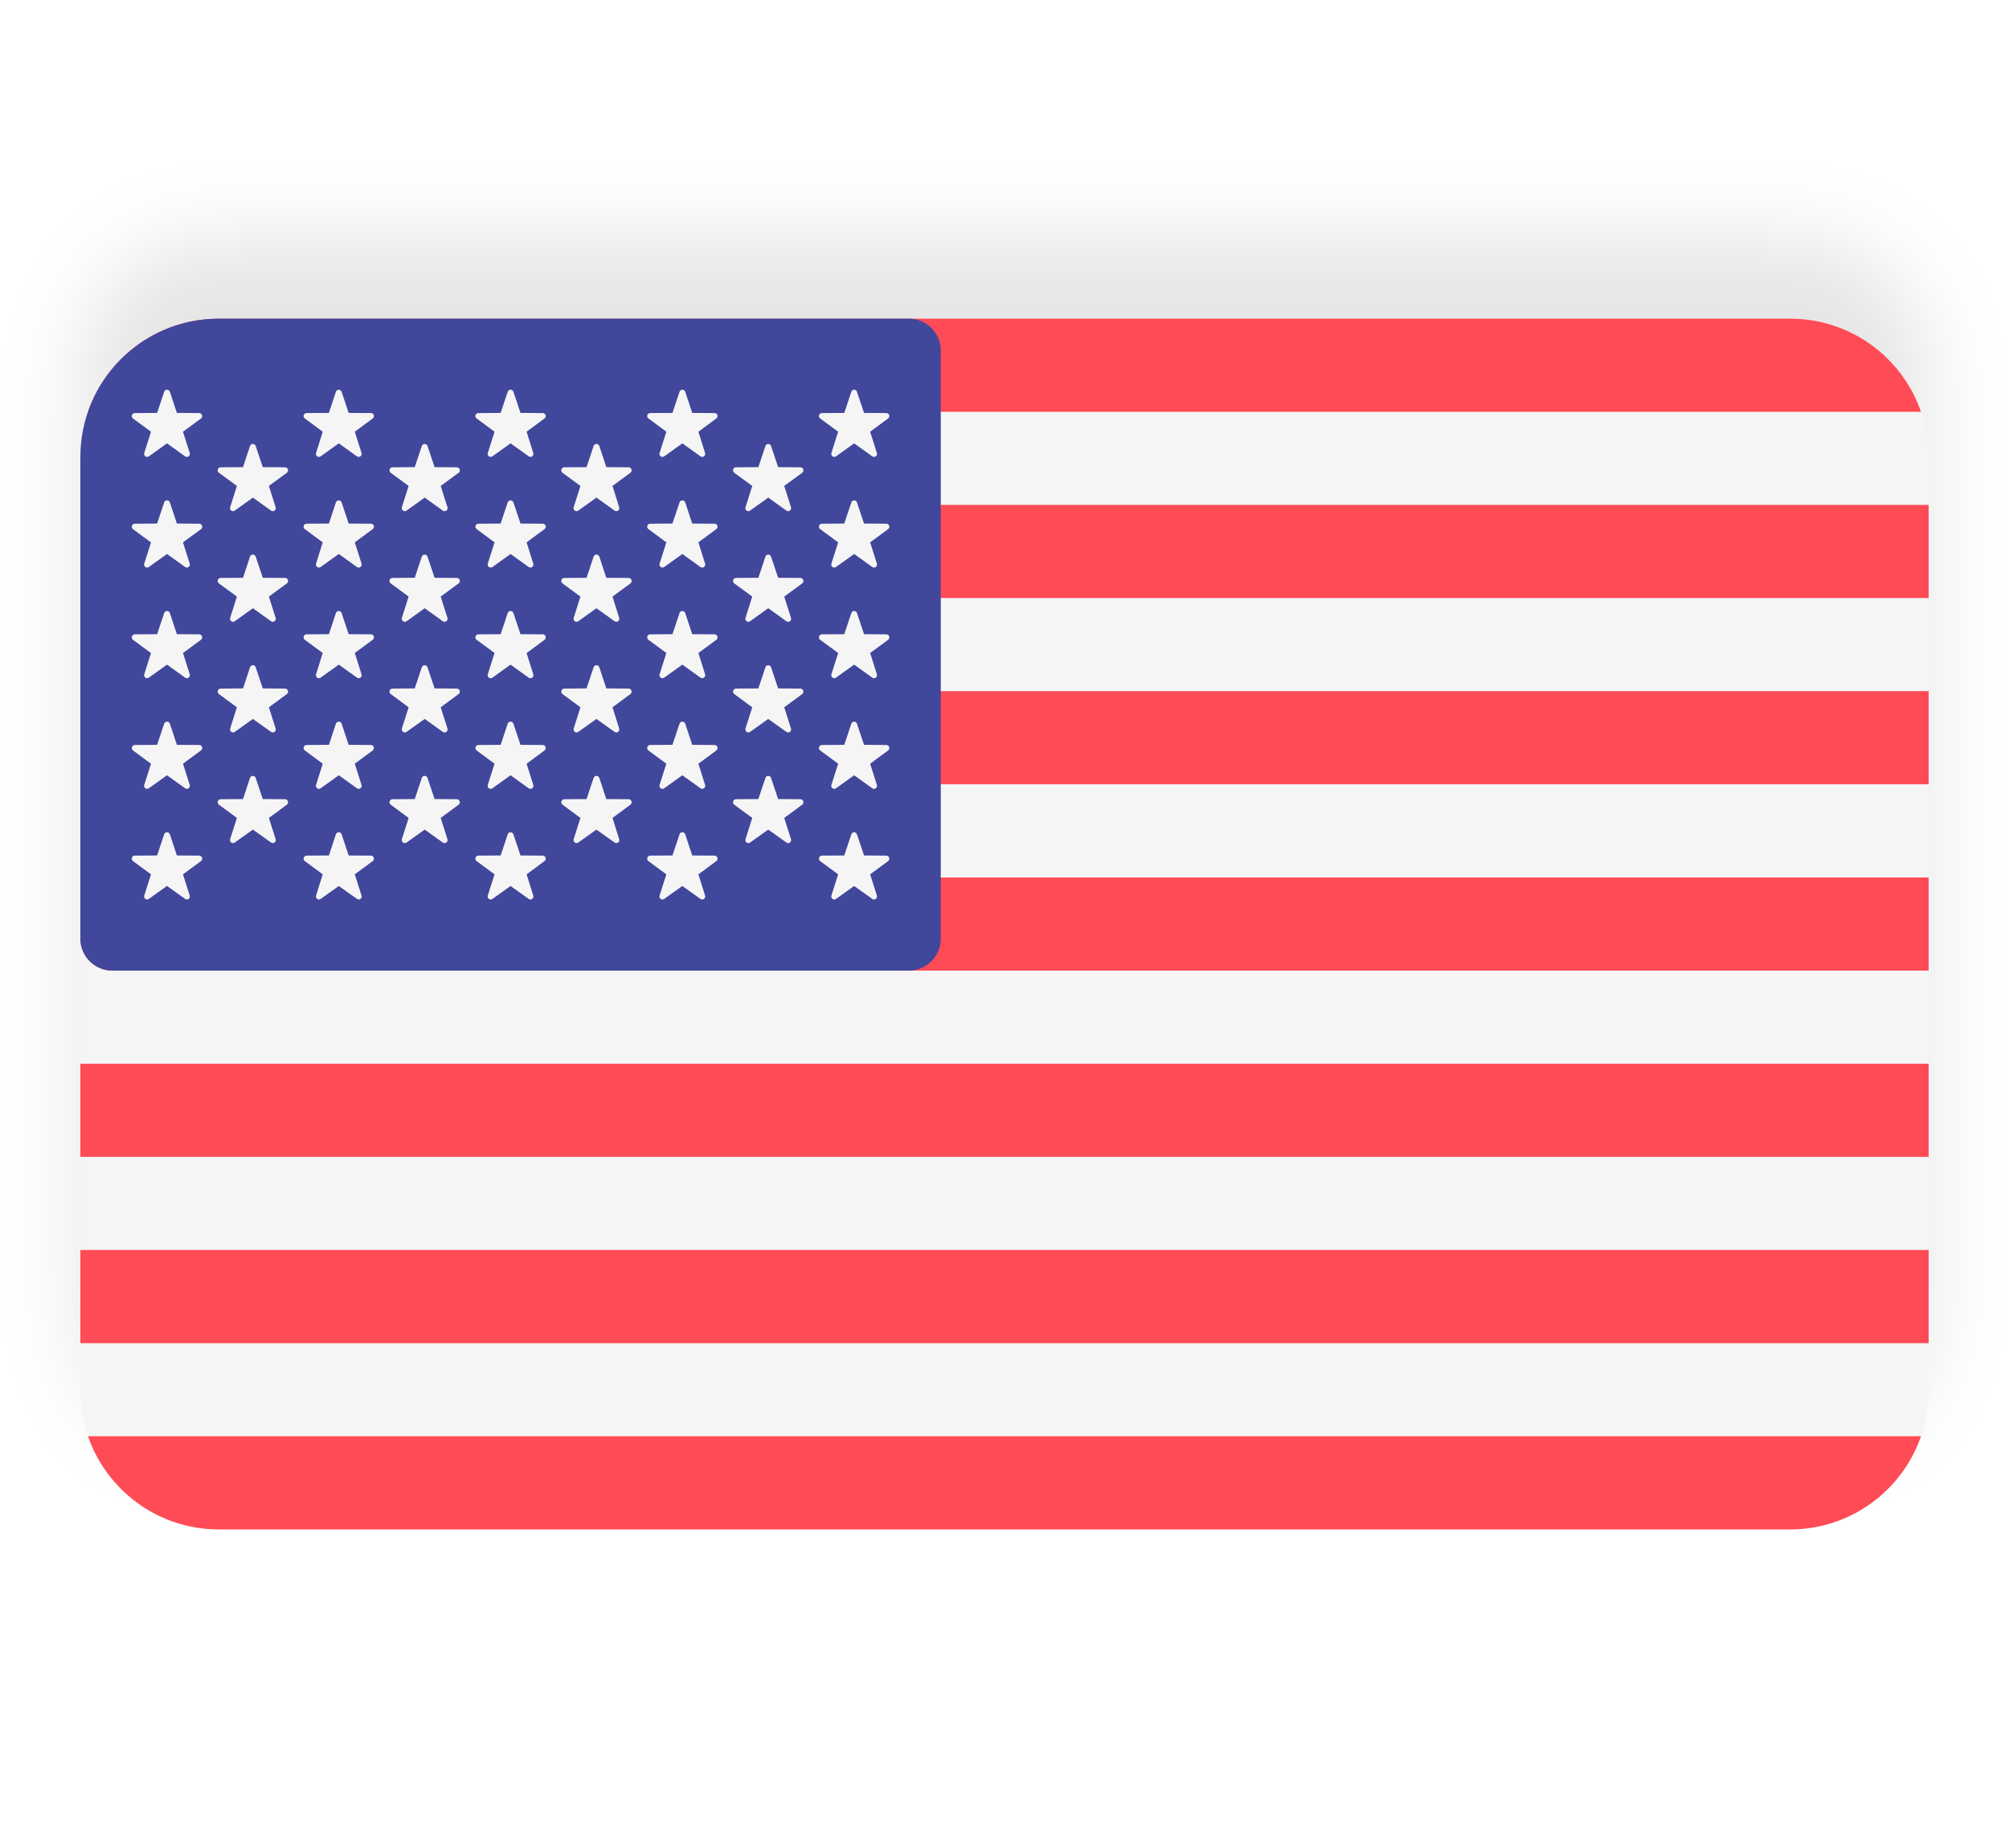
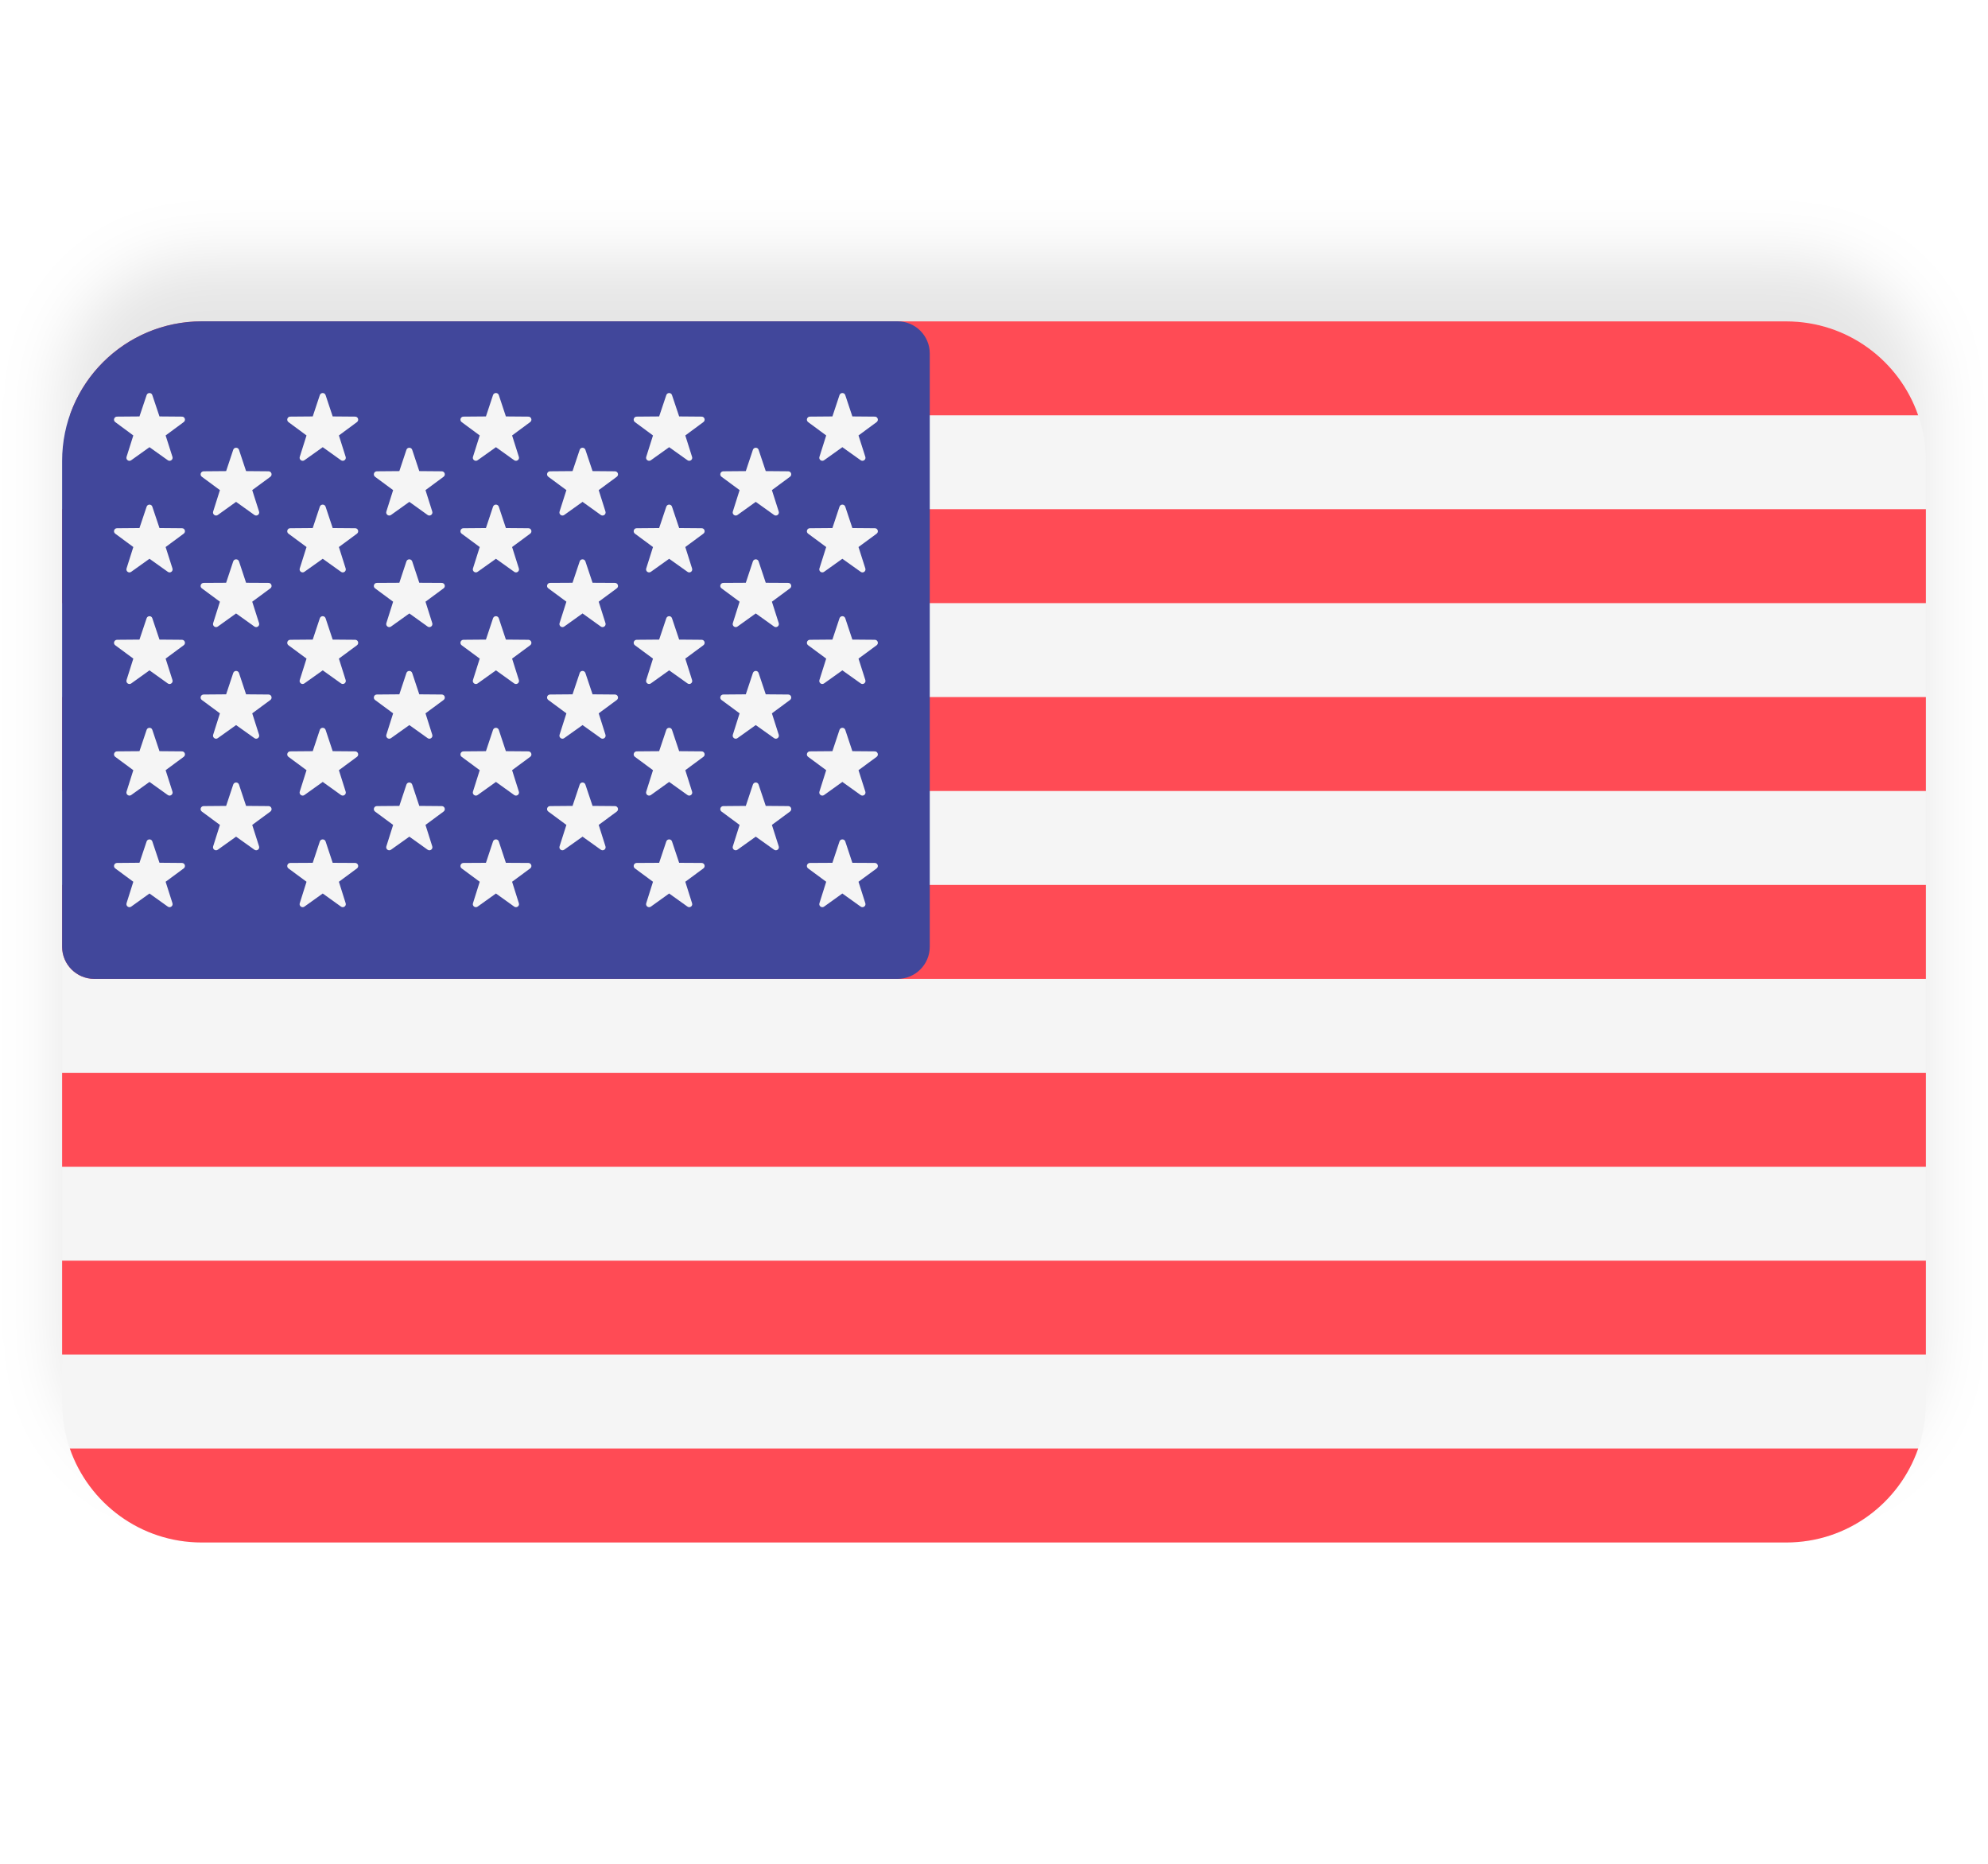
- <svg xmlns="http://www.w3.org/2000/svg" width="25" height="23" viewBox="0 0 25 23" fill="none">
+ <svg xmlns="http://www.w3.org/2000/svg" width="32" height="30" viewBox="0 0 32 30" fill="none">
  <g filter="url(#filter0_d)">
-     <path d="M22.277 3.966H2.723C1.771 3.966 1 4.737 1 5.688V17.312C1 18.263 1.771 19.035 2.723 19.035H22.277C23.229 19.035 24 18.264 24 17.312V5.688C24 4.737 23.229 3.966 22.277 3.966Z" fill="#F5F5F5" />
-     <path d="M1.095 5.125H23.905C23.672 4.45 23.031 3.966 22.277 3.966H2.723C1.969 3.966 1.328 4.45 1.095 5.125Z" fill="#FF4B55" />
-     <path d="M24 8.602H1V9.761H24V8.602Z" fill="#FF4B55" />
-     <path d="M24 6.284H1V7.443H24V6.284Z" fill="#FF4B55" />
-     <path d="M1 11.683C1 11.902 1.178 12.08 1.397 12.08H24V10.921H1V11.683Z" fill="#FF4B55" />
-     <path d="M24 15.557H1V16.717H24V15.557Z" fill="#FF4B55" />
-     <path d="M23.905 17.875H1.095C1.328 18.55 1.969 19.035 2.723 19.035H22.277C23.031 19.035 23.672 18.55 23.905 17.875Z" fill="#FF4B55" />
-     <path d="M24 13.239H1V14.398H24V13.239Z" fill="#FF4B55" />
-     <path d="M1.397 12.08H11.31C11.529 12.08 11.707 11.902 11.707 11.683V4.362C11.707 4.143 11.529 3.966 11.31 3.966H2.723C1.771 3.966 1 4.737 1 5.688V11.683C1 11.902 1.178 12.08 1.397 12.08Z" fill="#41479B" />
-     <path d="M2.114 4.876L2.201 5.139L2.479 5.141C2.515 5.141 2.53 5.187 2.501 5.209L2.277 5.373L2.361 5.638C2.372 5.672 2.333 5.701 2.304 5.68L2.078 5.518L1.852 5.68C1.823 5.701 1.784 5.672 1.795 5.638L1.879 5.373L1.655 5.209C1.627 5.187 1.641 5.141 1.677 5.141L1.955 5.139L2.043 4.876C2.054 4.842 2.102 4.842 2.114 4.876Z" fill="#F5F5F5" />
-     <path d="M2.114 6.253L2.201 6.516L2.479 6.518C2.515 6.518 2.53 6.564 2.501 6.586L2.277 6.75L2.361 7.015C2.372 7.049 2.333 7.078 2.304 7.057L2.078 6.895L1.852 7.057C1.823 7.078 1.784 7.049 1.795 7.015L1.879 6.751L1.655 6.586C1.627 6.564 1.641 6.519 1.677 6.518L1.955 6.516L2.043 6.253C2.054 6.219 2.102 6.219 2.114 6.253Z" fill="#F5F5F5" />
-     <path d="M2.114 7.63L2.201 7.893L2.479 7.895C2.515 7.895 2.53 7.941 2.501 7.963L2.277 8.127L2.361 8.392C2.372 8.426 2.333 8.455 2.304 8.434L2.078 8.272L1.852 8.434C1.823 8.455 1.784 8.426 1.795 8.392L1.879 8.128L1.655 7.963C1.627 7.941 1.641 7.896 1.677 7.895L1.955 7.893L2.043 7.63C2.054 7.596 2.102 7.596 2.114 7.63Z" fill="#F5F5F5" />
-     <path d="M2.114 9.007L2.201 9.27L2.479 9.272C2.515 9.272 2.53 9.318 2.501 9.34L2.277 9.505L2.361 9.769C2.372 9.803 2.333 9.832 2.304 9.811L2.078 9.649L1.852 9.811C1.823 9.832 1.784 9.803 1.795 9.769L1.879 9.505L1.655 9.34C1.627 9.318 1.641 9.273 1.677 9.272L1.955 9.27L2.043 9.007C2.054 8.973 2.102 8.973 2.114 9.007Z" fill="#F5F5F5" />
-     <path d="M2.114 10.384L2.201 10.647L2.479 10.649C2.515 10.649 2.53 10.695 2.501 10.717L2.277 10.882L2.361 11.146C2.372 11.18 2.333 11.209 2.304 11.188L2.078 11.026L1.852 11.188C1.823 11.209 1.784 11.18 1.795 11.146L1.879 10.882L1.655 10.717C1.627 10.695 1.641 10.649 1.677 10.649L1.955 10.647L2.043 10.384C2.054 10.35 2.102 10.35 2.114 10.384Z" fill="#F5F5F5" />
-     <path d="M3.182 5.551L3.27 5.814L3.548 5.816C3.584 5.816 3.598 5.862 3.57 5.884L3.346 6.048L3.43 6.313C3.441 6.347 3.402 6.376 3.373 6.355L3.147 6.193L2.921 6.355C2.892 6.376 2.853 6.347 2.864 6.313L2.948 6.048L2.724 5.884C2.695 5.862 2.71 5.816 2.746 5.816L3.024 5.814L3.111 5.551C3.123 5.517 3.171 5.517 3.182 5.551Z" fill="#F5F5F5" />
-     <path d="M3.182 6.928L3.27 7.191L3.548 7.193C3.584 7.193 3.598 7.239 3.57 7.261L3.346 7.425L3.43 7.69C3.441 7.724 3.402 7.753 3.373 7.732L3.147 7.57L2.921 7.732C2.892 7.753 2.853 7.724 2.864 7.69L2.948 7.425L2.724 7.261C2.695 7.239 2.71 7.193 2.746 7.193L3.024 7.191L3.111 6.928C3.123 6.894 3.171 6.894 3.182 6.928Z" fill="#F5F5F5" />
-     <path d="M3.182 8.305L3.27 8.568L3.548 8.57C3.584 8.571 3.598 8.616 3.57 8.638L3.346 8.803L3.43 9.067C3.441 9.101 3.402 9.13 3.373 9.109L3.147 8.948L2.921 9.109C2.892 9.13 2.853 9.101 2.864 9.067L2.948 8.803L2.724 8.638C2.695 8.616 2.71 8.571 2.746 8.57L3.024 8.568L3.111 8.305C3.123 8.271 3.171 8.271 3.182 8.305Z" fill="#F5F5F5" />
-     <path d="M3.182 9.682L3.27 9.945L3.548 9.947C3.584 9.948 3.598 9.993 3.57 10.015L3.346 10.18L3.43 10.444C3.441 10.479 3.402 10.507 3.373 10.486L3.147 10.325L2.921 10.486C2.892 10.507 2.853 10.479 2.864 10.444L2.948 10.18L2.724 10.015C2.695 9.993 2.71 9.948 2.746 9.947L3.024 9.945L3.111 9.682C3.123 9.648 3.171 9.648 3.182 9.682Z" fill="#F5F5F5" />
-     <path d="M4.251 4.876L4.339 5.139L4.617 5.141C4.652 5.141 4.667 5.187 4.638 5.208L4.415 5.373L4.499 5.638C4.51 5.672 4.471 5.7 4.442 5.68L4.216 5.518L3.99 5.68C3.961 5.7 3.922 5.672 3.933 5.638L4.016 5.373L3.793 5.208C3.764 5.187 3.779 5.141 3.815 5.141L4.093 5.139L4.18 4.876C4.192 4.842 4.24 4.842 4.251 4.876Z" fill="#F5F5F5" />
-     <path d="M4.251 6.253L4.339 6.516L4.617 6.518C4.652 6.518 4.667 6.564 4.638 6.585L4.415 6.75L4.499 7.015C4.51 7.049 4.471 7.078 4.442 7.057L4.216 6.895L3.99 7.057C3.961 7.077 3.922 7.049 3.933 7.015L4.016 6.75L3.793 6.585C3.764 6.564 3.779 6.518 3.815 6.518L4.093 6.516L4.18 6.253C4.192 6.219 4.24 6.219 4.251 6.253Z" fill="#F5F5F5" />
-     <path d="M4.251 7.63L4.339 7.893L4.617 7.895C4.652 7.895 4.667 7.941 4.638 7.963L4.415 8.127L4.499 8.392C4.51 8.426 4.471 8.455 4.442 8.434L4.216 8.272L3.99 8.434C3.961 8.455 3.922 8.426 3.933 8.392L4.016 8.127L3.793 7.963C3.764 7.941 3.779 7.895 3.815 7.895L4.093 7.893L4.18 7.63C4.192 7.596 4.24 7.596 4.251 7.63Z" fill="#F5F5F5" />
-     <path d="M4.251 9.007L4.339 9.27L4.617 9.272C4.652 9.273 4.667 9.318 4.638 9.34L4.415 9.505L4.499 9.769C4.51 9.803 4.471 9.832 4.442 9.811L4.216 9.649L3.99 9.811C3.961 9.832 3.922 9.803 3.933 9.769L4.016 9.505L3.793 9.34C3.764 9.318 3.779 9.273 3.815 9.272L4.093 9.27L4.18 9.007C4.192 8.973 4.24 8.973 4.251 9.007Z" fill="#F5F5F5" />
-     <path d="M4.251 10.384L4.339 10.647L4.617 10.649C4.652 10.65 4.667 10.695 4.638 10.717L4.415 10.882L4.499 11.146C4.51 11.18 4.471 11.209 4.442 11.188L4.216 11.027L3.99 11.188C3.961 11.209 3.922 11.18 3.933 11.146L4.016 10.882L3.793 10.717C3.764 10.695 3.779 10.65 3.815 10.649L4.093 10.647L4.18 10.384C4.192 10.35 4.24 10.35 4.251 10.384Z" fill="#F5F5F5" />
-     <path d="M5.32 5.551L5.408 5.814L5.685 5.816C5.721 5.816 5.736 5.862 5.707 5.884L5.484 6.048L5.568 6.313C5.579 6.347 5.54 6.376 5.51 6.355L5.285 6.193L5.059 6.355C5.03 6.376 4.991 6.347 5.001 6.313L5.085 6.048L4.862 5.884C4.833 5.862 4.848 5.816 4.884 5.816L5.161 5.814L5.249 5.551C5.26 5.517 5.309 5.517 5.32 5.551Z" fill="#F5F5F5" />
-     <path d="M5.32 6.928L5.408 7.191L5.685 7.193C5.721 7.193 5.736 7.239 5.707 7.261L5.484 7.425L5.568 7.69C5.579 7.724 5.54 7.753 5.51 7.732L5.285 7.57L5.059 7.732C5.03 7.753 4.991 7.724 5.001 7.69L5.085 7.425L4.862 7.261C4.833 7.239 4.848 7.193 4.884 7.193L5.161 7.191L5.249 6.928C5.26 6.894 5.309 6.894 5.32 6.928Z" fill="#F5F5F5" />
-     <path d="M5.32 8.305L5.408 8.568L5.685 8.57C5.721 8.571 5.736 8.616 5.707 8.638L5.484 8.803L5.568 9.067C5.579 9.101 5.54 9.13 5.51 9.109L5.285 8.948L5.059 9.109C5.03 9.13 4.991 9.101 5.001 9.067L5.085 8.803L4.862 8.638C4.833 8.616 4.848 8.571 4.884 8.57L5.161 8.568L5.249 8.305C5.26 8.271 5.309 8.271 5.32 8.305Z" fill="#F5F5F5" />
-     <path d="M5.32 9.682L5.408 9.945L5.685 9.947C5.721 9.948 5.736 9.993 5.707 10.015L5.484 10.18L5.568 10.444C5.579 10.479 5.54 10.507 5.51 10.486L5.285 10.325L5.059 10.486C5.03 10.507 4.991 10.479 5.001 10.444L5.085 10.18L4.862 10.015C4.833 9.993 4.848 9.948 4.884 9.947L5.161 9.945L5.249 9.682C5.26 9.648 5.309 9.648 5.32 9.682Z" fill="#F5F5F5" />
-     <path d="M6.389 4.876L6.477 5.139L6.754 5.141C6.79 5.141 6.805 5.187 6.776 5.208L6.553 5.373L6.636 5.638C6.647 5.672 6.608 5.7 6.579 5.679L6.353 5.518L6.128 5.679C6.098 5.7 6.059 5.672 6.07 5.638L6.154 5.373L5.931 5.208C5.902 5.187 5.917 5.141 5.953 5.141L6.23 5.139L6.318 4.876C6.329 4.841 6.377 4.841 6.389 4.876Z" fill="#F5F5F5" />
-     <path d="M6.389 6.253L6.477 6.516L6.754 6.518C6.79 6.518 6.805 6.564 6.776 6.585L6.553 6.75L6.636 7.015C6.647 7.049 6.608 7.078 6.579 7.057L6.353 6.895L6.128 7.057C6.098 7.077 6.059 7.049 6.07 7.015L6.154 6.75L5.931 6.585C5.902 6.564 5.917 6.518 5.953 6.518L6.23 6.516L6.318 6.253C6.329 6.219 6.377 6.219 6.389 6.253Z" fill="#F5F5F5" />
-     <path d="M6.389 7.63L6.477 7.893L6.754 7.895C6.79 7.895 6.805 7.941 6.776 7.963L6.553 8.128L6.636 8.392C6.647 8.426 6.608 8.455 6.579 8.434L6.353 8.272L6.128 8.434C6.098 8.455 6.059 8.426 6.07 8.392L6.154 8.127L5.931 7.963C5.902 7.941 5.917 7.895 5.953 7.895L6.23 7.893L6.318 7.63C6.329 7.596 6.377 7.596 6.389 7.63Z" fill="#F5F5F5" />
-     <path d="M6.389 9.007L6.477 9.27L6.754 9.272C6.79 9.273 6.805 9.318 6.776 9.34L6.553 9.505L6.636 9.769C6.647 9.803 6.608 9.832 6.579 9.811L6.353 9.649L6.128 9.811C6.098 9.832 6.059 9.803 6.07 9.769L6.154 9.505L5.931 9.34C5.902 9.318 5.917 9.273 5.953 9.272L6.23 9.27L6.318 9.007C6.329 8.973 6.377 8.973 6.389 9.007Z" fill="#F5F5F5" />
-     <path d="M6.389 10.384L6.477 10.647L6.754 10.649C6.79 10.65 6.805 10.695 6.776 10.717L6.553 10.882L6.636 11.146C6.647 11.18 6.608 11.209 6.579 11.188L6.353 11.027L6.128 11.188C6.098 11.209 6.059 11.18 6.07 11.146L6.154 10.882L5.931 10.717C5.902 10.695 5.917 10.65 5.953 10.649L6.23 10.647L6.318 10.384C6.329 10.35 6.377 10.35 6.389 10.384Z" fill="#F5F5F5" />
-     <path d="M7.458 5.551L7.545 5.814L7.823 5.816C7.859 5.816 7.874 5.862 7.845 5.884L7.622 6.048L7.705 6.313C7.716 6.347 7.677 6.376 7.648 6.355L7.422 6.193L7.196 6.355C7.167 6.376 7.128 6.347 7.139 6.313L7.223 6.048L7 5.884C6.971 5.862 6.986 5.816 7.022 5.816L7.299 5.814L7.387 5.551C7.398 5.517 7.446 5.517 7.458 5.551Z" fill="#F5F5F5" />
-     <path d="M7.458 6.928L7.545 7.191L7.823 7.193C7.859 7.193 7.874 7.239 7.845 7.261L7.622 7.425L7.705 7.69C7.716 7.724 7.677 7.753 7.648 7.732L7.422 7.57L7.196 7.732C7.167 7.753 7.128 7.724 7.139 7.69L7.223 7.425L7 7.261C6.971 7.239 6.986 7.193 7.022 7.193L7.299 7.191L7.387 6.928C7.398 6.894 7.446 6.894 7.458 6.928Z" fill="#F5F5F5" />
-     <path d="M7.458 8.305L7.545 8.568L7.823 8.57C7.859 8.571 7.874 8.616 7.845 8.638L7.622 8.803L7.705 9.067C7.716 9.101 7.677 9.13 7.648 9.109L7.422 8.948L7.196 9.109C7.167 9.13 7.128 9.101 7.139 9.067L7.223 8.803L7 8.638C6.971 8.616 6.986 8.571 7.022 8.57L7.299 8.568L7.387 8.305C7.398 8.271 7.446 8.271 7.458 8.305Z" fill="#F5F5F5" />
-     <path d="M7.458 9.682L7.545 9.945L7.823 9.947C7.859 9.948 7.874 9.993 7.845 10.015L7.622 10.18L7.705 10.444C7.716 10.479 7.677 10.507 7.648 10.486L7.422 10.325L7.196 10.486C7.167 10.507 7.128 10.479 7.139 10.444L7.223 10.18L7 10.015C6.971 9.993 6.986 9.948 7.022 9.947L7.299 9.945L7.387 9.682C7.398 9.648 7.446 9.648 7.458 9.682Z" fill="#F5F5F5" />
-     <path d="M8.527 4.876L8.614 5.139L8.892 5.141C8.928 5.141 8.943 5.187 8.914 5.208L8.691 5.373L8.774 5.638C8.785 5.672 8.746 5.7 8.717 5.68L8.491 5.518L8.265 5.68C8.236 5.7 8.197 5.672 8.208 5.638L8.292 5.373L8.069 5.208C8.04 5.187 8.055 5.141 8.09 5.141L8.368 5.139L8.456 4.876C8.467 4.842 8.515 4.842 8.527 4.876Z" fill="#F5F5F5" />
-     <path d="M8.527 6.253L8.614 6.516L8.892 6.518C8.928 6.518 8.943 6.564 8.914 6.585L8.691 6.75L8.774 7.015C8.785 7.049 8.746 7.078 8.717 7.057L8.491 6.895L8.265 7.057C8.236 7.077 8.197 7.049 8.208 7.015L8.292 6.75L8.069 6.585C8.04 6.564 8.055 6.518 8.09 6.518L8.368 6.516L8.456 6.253C8.467 6.219 8.515 6.219 8.527 6.253Z" fill="#F5F5F5" />
-     <path d="M8.527 7.63L8.614 7.893L8.892 7.895C8.928 7.895 8.943 7.941 8.914 7.963L8.691 8.127L8.774 8.392C8.785 8.426 8.746 8.455 8.717 8.434L8.491 8.272L8.265 8.434C8.236 8.455 8.197 8.426 8.208 8.392L8.292 8.127L8.069 7.963C8.04 7.941 8.055 7.895 8.09 7.895L8.368 7.893L8.456 7.63C8.467 7.596 8.515 7.596 8.527 7.63Z" fill="#F5F5F5" />
-     <path d="M8.527 9.007L8.614 9.27L8.892 9.272C8.928 9.273 8.943 9.318 8.914 9.34L8.691 9.505L8.774 9.769C8.785 9.803 8.746 9.832 8.717 9.811L8.491 9.649L8.265 9.811C8.236 9.832 8.197 9.803 8.208 9.769L8.292 9.505L8.069 9.34C8.04 9.318 8.055 9.273 8.09 9.272L8.368 9.27L8.456 9.007C8.467 8.973 8.515 8.973 8.527 9.007Z" fill="#F5F5F5" />
-     <path d="M8.527 10.384L8.614 10.647L8.892 10.649C8.928 10.65 8.943 10.695 8.914 10.717L8.691 10.882L8.774 11.146C8.785 11.18 8.746 11.209 8.717 11.188L8.491 11.027L8.265 11.188C8.236 11.209 8.197 11.18 8.208 11.146L8.292 10.882L8.069 10.717C8.04 10.695 8.055 10.65 8.09 10.649L8.368 10.647L8.456 10.384C8.467 10.35 8.515 10.35 8.527 10.384Z" fill="#F5F5F5" />
-     <path d="M9.595 5.551L9.683 5.814L9.961 5.816C9.997 5.816 10.011 5.862 9.983 5.884L9.759 6.048L9.843 6.313C9.854 6.347 9.815 6.376 9.786 6.355L9.56 6.193L9.334 6.355C9.305 6.376 9.266 6.347 9.277 6.313L9.361 6.048L9.137 5.884C9.108 5.862 9.123 5.816 9.159 5.816L9.437 5.814L9.525 5.551C9.536 5.517 9.584 5.517 9.595 5.551Z" fill="#F5F5F5" />
-     <path d="M9.595 6.928L9.683 7.191L9.961 7.193C9.997 7.193 10.011 7.239 9.983 7.261L9.759 7.425L9.843 7.69C9.854 7.724 9.815 7.753 9.786 7.732L9.56 7.57L9.334 7.732C9.305 7.753 9.266 7.724 9.277 7.69L9.361 7.425L9.137 7.261C9.108 7.239 9.123 7.193 9.159 7.193L9.437 7.191L9.525 6.928C9.536 6.894 9.584 6.894 9.595 6.928Z" fill="#F5F5F5" />
-     <path d="M9.595 8.305L9.683 8.568L9.961 8.57C9.997 8.571 10.011 8.616 9.983 8.638L9.759 8.803L9.843 9.067C9.854 9.101 9.815 9.13 9.786 9.109L9.56 8.948L9.334 9.109C9.305 9.13 9.266 9.101 9.277 9.067L9.361 8.803L9.137 8.638C9.108 8.616 9.123 8.571 9.159 8.57L9.437 8.568L9.525 8.305C9.536 8.271 9.584 8.271 9.595 8.305Z" fill="#F5F5F5" />
-     <path d="M9.595 9.682L9.683 9.945L9.961 9.947C9.997 9.948 10.011 9.993 9.983 10.015L9.759 10.18L9.843 10.444C9.854 10.479 9.815 10.507 9.786 10.486L9.56 10.325L9.334 10.486C9.305 10.507 9.266 10.479 9.277 10.444L9.361 10.18L9.137 10.015C9.108 9.993 9.123 9.948 9.159 9.947L9.437 9.945L9.525 9.682C9.536 9.648 9.584 9.648 9.595 9.682Z" fill="#F5F5F5" />
-     <path d="M10.664 4.876L10.752 5.139L11.03 5.141C11.066 5.141 11.08 5.187 11.052 5.208L10.828 5.373L10.912 5.638C10.923 5.672 10.884 5.7 10.855 5.68L10.629 5.518L10.403 5.68C10.374 5.7 10.335 5.672 10.346 5.638L10.43 5.373L10.206 5.208C10.177 5.187 10.192 5.141 10.228 5.141L10.506 5.139L10.594 4.876C10.605 4.842 10.653 4.842 10.664 4.876Z" fill="#F5F5F5" />
-     <path d="M10.664 6.253L10.752 6.516L11.03 6.518C11.066 6.518 11.08 6.564 11.052 6.585L10.828 6.75L10.912 7.015C10.923 7.049 10.884 7.078 10.855 7.057L10.629 6.895L10.403 7.057C10.374 7.077 10.335 7.049 10.346 7.015L10.43 6.75L10.206 6.585C10.177 6.564 10.192 6.518 10.228 6.518L10.506 6.516L10.594 6.253C10.605 6.219 10.653 6.219 10.664 6.253Z" fill="#F5F5F5" />
-     <path d="M10.664 7.63L10.752 7.893L11.03 7.895C11.066 7.895 11.08 7.941 11.052 7.963L10.828 8.127L10.912 8.392C10.923 8.426 10.884 8.455 10.855 8.434L10.629 8.272L10.403 8.434C10.374 8.455 10.335 8.426 10.346 8.392L10.43 8.127L10.206 7.963C10.177 7.941 10.192 7.895 10.228 7.895L10.506 7.893L10.594 7.63C10.605 7.596 10.653 7.596 10.664 7.63Z" fill="#F5F5F5" />
-     <path d="M10.664 9.007L10.752 9.27L11.03 9.272C11.066 9.273 11.08 9.318 11.052 9.34L10.828 9.505L10.912 9.769C10.923 9.803 10.884 9.832 10.855 9.811L10.629 9.649L10.403 9.811C10.374 9.832 10.335 9.803 10.346 9.769L10.43 9.505L10.206 9.34C10.177 9.318 10.192 9.273 10.228 9.272L10.506 9.27L10.594 9.007C10.605 8.973 10.653 8.973 10.664 9.007Z" fill="#F5F5F5" />
-     <path d="M10.664 10.384L10.752 10.647L11.03 10.649C11.066 10.65 11.08 10.695 11.052 10.717L10.828 10.882L10.912 11.146C10.923 11.18 10.884 11.209 10.855 11.188L10.629 11.027L10.403 11.188C10.374 11.209 10.335 11.18 10.346 11.146L10.43 10.882L10.206 10.717C10.177 10.695 10.192 10.65 10.228 10.649L10.506 10.647L10.594 10.384C10.605 10.35 10.653 10.35 10.664 10.384Z" fill="#F5F5F5" />
+     <path d="M28.753 5.173H3.247C2.006 5.173 1 6.178 1 7.419V22.581C1 23.822 2.006 24.828 3.247 24.828H28.753C29.994 24.828 31 23.822 31 22.581V7.419C31 6.178 29.994 5.173 28.753 5.173Z" fill="#F5F5F5" />
+     <path d="M1.124 6.685H30.876C30.572 5.805 29.737 5.173 28.753 5.173H3.247C2.263 5.173 1.428 5.805 1.124 6.685Z" fill="#FF4B55" />
+     <path d="M31 11.22H1V12.732H31V11.22Z" fill="#FF4B55" />
+     <path d="M31 8.196H1V9.708H31V8.196Z" fill="#FF4B55" />
+     <path d="M1 15.239C1 15.524 1.232 15.756 1.517 15.756H31V14.244H1V15.239Z" fill="#FF4B55" />
+     <path d="M31 20.292H1V21.804H31V20.292Z" fill="#FF4B55" />
+     <path d="M30.876 23.316H1.124C1.428 24.196 2.263 24.828 3.247 24.828H28.753C29.737 24.828 30.572 24.196 30.876 23.316Z" fill="#FF4B55" />
+     <path d="M31 17.268H1V18.78H31V17.268Z" fill="#FF4B55" />
+     <path d="M1.517 15.756H14.448C14.734 15.756 14.966 15.524 14.966 15.239V5.69C14.966 5.404 14.734 5.172 14.448 5.172H3.247C2.006 5.173 1 6.178 1 7.419V15.239C1 15.524 1.232 15.756 1.517 15.756Z" fill="#41479B" />
+     <path d="M2.452 6.36L2.567 6.703L2.929 6.706C2.976 6.706 2.995 6.766 2.957 6.794L2.666 7.009L2.776 7.354C2.79 7.398 2.739 7.435 2.701 7.408L2.406 7.198L2.112 7.408C2.074 7.436 2.023 7.399 2.037 7.354L2.146 7.009L1.855 6.794C1.817 6.766 1.837 6.706 1.884 6.706L2.245 6.703L2.36 6.36C2.375 6.315 2.438 6.315 2.452 6.36Z" fill="#F5F5F5" />
+     <path d="M2.452 8.156L2.567 8.499L2.929 8.502C2.976 8.502 2.995 8.562 2.957 8.59L2.666 8.805L2.776 9.15C2.79 9.195 2.739 9.232 2.701 9.204L2.406 8.994L2.112 9.204C2.074 9.232 2.023 9.195 2.037 9.15L2.146 8.805L1.855 8.59C1.817 8.562 1.837 8.502 1.884 8.502L2.245 8.499L2.36 8.156C2.375 8.111 2.438 8.111 2.452 8.156Z" fill="#F5F5F5" />
+     <path d="M2.452 9.952L2.567 10.295L2.929 10.298C2.976 10.299 2.995 10.358 2.957 10.386L2.666 10.601L2.776 10.946C2.79 10.991 2.739 11.028 2.701 11.001L2.406 10.79L2.112 11.001C2.074 11.028 2.023 10.991 2.037 10.946L2.146 10.601L1.855 10.386C1.817 10.358 1.837 10.299 1.884 10.298L2.245 10.295L2.36 9.952C2.375 9.907 2.438 9.907 2.452 9.952Z" fill="#F5F5F5" />
+     <path d="M2.452 11.748L2.567 12.091L2.929 12.094C2.976 12.095 2.995 12.154 2.957 12.182L2.666 12.397L2.776 12.742C2.79 12.787 2.739 12.824 2.701 12.797L2.406 12.586L2.112 12.797C2.074 12.824 2.023 12.787 2.037 12.742L2.146 12.397L1.855 12.182C1.817 12.154 1.837 12.095 1.884 12.094L2.245 12.091L2.36 11.748C2.375 11.704 2.438 11.704 2.452 11.748Z" fill="#F5F5F5" />
+     <path d="M2.452 13.544L2.567 13.887L2.929 13.89C2.976 13.891 2.995 13.95 2.957 13.978L2.666 14.193L2.776 14.538C2.79 14.583 2.739 14.62 2.701 14.593L2.406 14.382L2.112 14.593C2.074 14.62 2.023 14.583 2.037 14.538L2.146 14.193L1.855 13.978C1.817 13.95 1.837 13.891 1.884 13.89L2.245 13.887L2.36 13.544C2.375 13.5 2.438 13.5 2.452 13.544Z" fill="#F5F5F5" />
+     <path d="M3.847 7.24L3.961 7.583L4.323 7.586C4.37 7.587 4.389 7.646 4.352 7.674L4.06 7.889L4.17 8.234C4.184 8.279 4.133 8.316 4.095 8.289L3.8 8.078L3.506 8.289C3.468 8.316 3.417 8.279 3.431 8.234L3.54 7.889L3.249 7.674C3.211 7.646 3.231 7.587 3.278 7.586L3.64 7.583L3.754 7.24C3.769 7.196 3.832 7.196 3.847 7.24Z" fill="#F5F5F5" />
+     <path d="M3.847 9.036L3.961 9.38L4.323 9.382C4.37 9.383 4.389 9.443 4.352 9.47L4.06 9.685L4.17 10.03C4.184 10.075 4.133 10.112 4.095 10.085L3.8 9.874L3.506 10.085C3.468 10.112 3.417 10.075 3.431 10.03L3.54 9.685L3.249 9.47C3.211 9.443 3.231 9.383 3.278 9.382L3.64 9.38L3.754 9.036C3.769 8.992 3.832 8.992 3.847 9.036Z" fill="#F5F5F5" />
+     <path d="M3.847 10.833L3.961 11.176L4.323 11.179C4.37 11.179 4.389 11.239 4.352 11.267L4.06 11.482L4.17 11.827C4.184 11.871 4.133 11.909 4.095 11.881L3.8 11.671L3.506 11.881C3.468 11.909 3.417 11.871 3.431 11.827L3.54 11.482L3.249 11.267C3.211 11.239 3.231 11.179 3.278 11.179L3.64 11.176L3.754 10.833C3.769 10.788 3.832 10.788 3.847 10.833Z" fill="#F5F5F5" />
+     <path d="M3.847 12.629L3.961 12.972L4.323 12.975C4.37 12.975 4.389 13.035 4.352 13.063L4.06 13.278L4.17 13.623C4.184 13.668 4.133 13.705 4.095 13.677L3.8 13.467L3.506 13.677C3.468 13.705 3.417 13.668 3.431 13.623L3.54 13.278L3.249 13.063C3.211 13.035 3.231 12.975 3.278 12.975L3.64 12.972L3.754 12.629C3.769 12.584 3.832 12.584 3.847 12.629Z" fill="#F5F5F5" />
+     <path d="M5.241 6.36L5.355 6.703L5.717 6.706C5.764 6.706 5.783 6.766 5.746 6.794L5.455 7.009L5.564 7.354C5.578 7.398 5.527 7.435 5.489 7.408L5.195 7.198L4.9 7.408C4.862 7.435 4.811 7.398 4.825 7.354L4.934 7.009L4.643 6.794C4.606 6.766 4.625 6.706 4.672 6.706L5.034 6.703L5.148 6.36C5.163 6.315 5.226 6.315 5.241 6.36Z" fill="#F5F5F5" />
+     <path d="M5.241 8.156L5.355 8.499L5.717 8.502C5.764 8.502 5.783 8.562 5.746 8.59L5.455 8.805L5.564 9.15C5.578 9.195 5.527 9.232 5.489 9.204L5.195 8.994L4.9 9.204C4.862 9.231 4.811 9.195 4.825 9.15L4.934 8.805L4.643 8.59C4.606 8.562 4.625 8.502 4.672 8.502L5.034 8.499L5.148 8.156C5.163 8.111 5.226 8.111 5.241 8.156Z" fill="#F5F5F5" />
+     <path d="M5.241 9.952L5.355 10.295L5.717 10.298C5.764 10.298 5.783 10.358 5.746 10.386L5.455 10.601L5.564 10.946C5.578 10.991 5.527 11.028 5.489 11L5.195 10.79L4.9 11C4.862 11.028 4.811 10.991 4.825 10.946L4.934 10.601L4.643 10.386C4.606 10.358 4.625 10.298 4.672 10.298L5.034 10.295L5.148 9.952C5.163 9.907 5.226 9.907 5.241 9.952Z" fill="#F5F5F5" />
+     <path d="M5.241 11.748L5.355 12.091L5.717 12.094C5.764 12.095 5.783 12.155 5.746 12.182L5.455 12.397L5.564 12.742C5.578 12.787 5.527 12.824 5.489 12.797L5.195 12.586L4.9 12.797C4.862 12.824 4.811 12.787 4.825 12.742L4.934 12.397L4.643 12.182C4.606 12.155 4.625 12.095 4.672 12.094L5.034 12.091L5.148 11.748C5.163 11.704 5.226 11.704 5.241 11.748Z" fill="#F5F5F5" />
+     <path d="M5.241 13.544L5.355 13.888L5.717 13.89C5.764 13.891 5.783 13.95 5.746 13.978L5.455 14.193L5.564 14.539C5.578 14.583 5.527 14.62 5.489 14.593L5.195 14.382L4.9 14.593C4.862 14.62 4.811 14.583 4.825 14.539L4.934 14.193L4.643 13.978C4.606 13.95 4.625 13.891 4.672 13.89L5.034 13.888L5.148 13.544C5.163 13.5 5.226 13.5 5.241 13.544Z" fill="#F5F5F5" />
+     <path d="M6.635 7.24L6.749 7.583L7.111 7.586C7.158 7.587 7.178 7.646 7.14 7.674L6.849 7.889L6.958 8.234C6.972 8.279 6.921 8.316 6.883 8.289L6.589 8.078L6.294 8.289C6.256 8.316 6.205 8.279 6.219 8.234L6.328 7.889L6.037 7.674C6 7.646 6.019 7.587 6.066 7.586L6.428 7.583L6.542 7.24C6.557 7.196 6.62 7.196 6.635 7.24Z" fill="#F5F5F5" />
+     <path d="M6.635 9.036L6.749 9.38L7.111 9.382C7.158 9.383 7.178 9.443 7.14 9.47L6.849 9.685L6.958 10.03C6.972 10.075 6.921 10.112 6.883 10.085L6.589 9.874L6.294 10.085C6.256 10.112 6.205 10.075 6.219 10.03L6.328 9.685L6.037 9.47C6 9.443 6.019 9.383 6.066 9.382L6.428 9.38L6.542 9.036C6.557 8.992 6.62 8.992 6.635 9.036Z" fill="#F5F5F5" />
+     <path d="M6.635 10.833L6.749 11.176L7.111 11.179C7.158 11.179 7.178 11.239 7.14 11.267L6.849 11.482L6.958 11.827C6.972 11.871 6.921 11.909 6.883 11.881L6.589 11.671L6.294 11.881C6.256 11.909 6.205 11.871 6.219 11.827L6.328 11.482L6.037 11.267C6 11.239 6.019 11.179 6.066 11.179L6.428 11.176L6.542 10.833C6.557 10.788 6.62 10.788 6.635 10.833Z" fill="#F5F5F5" />
+     <path d="M6.635 12.629L6.749 12.972L7.111 12.975C7.158 12.975 7.178 13.035 7.14 13.063L6.849 13.278L6.958 13.623C6.972 13.668 6.921 13.705 6.883 13.677L6.589 13.467L6.294 13.677C6.256 13.705 6.205 13.668 6.219 13.623L6.328 13.278L6.037 13.063C6 13.035 6.019 12.975 6.066 12.975L6.428 12.972L6.542 12.629C6.557 12.584 6.62 12.584 6.635 12.629Z" fill="#F5F5F5" />
+     <path d="M8.029 6.359L8.143 6.703L8.505 6.706C8.552 6.706 8.572 6.766 8.534 6.794L8.243 7.009L8.352 7.354C8.366 7.398 8.315 7.435 8.277 7.408L7.983 7.198L7.688 7.408C7.65 7.435 7.599 7.398 7.613 7.354L7.722 7.009L7.431 6.794C7.394 6.766 7.413 6.706 7.46 6.706L7.822 6.703L7.936 6.359C7.951 6.315 8.014 6.315 8.029 6.359Z" fill="#F5F5F5" />
+     <path d="M8.029 8.156L8.143 8.499L8.505 8.502C8.552 8.502 8.572 8.562 8.534 8.59L8.243 8.805L8.352 9.15C8.366 9.195 8.315 9.232 8.277 9.204L7.983 8.994L7.688 9.204C7.65 9.231 7.599 9.195 7.613 9.15L7.722 8.805L7.431 8.59C7.394 8.562 7.413 8.502 7.46 8.502L7.822 8.499L7.936 8.156C7.951 8.111 8.014 8.111 8.029 8.156Z" fill="#F5F5F5" />
+     <path d="M8.029 9.952L8.143 10.295L8.505 10.298C8.552 10.299 8.572 10.358 8.534 10.386L8.243 10.601L8.352 10.946C8.366 10.991 8.315 11.028 8.277 11.001L7.983 10.79L7.688 11.001C7.65 11.028 7.599 10.991 7.613 10.946L7.722 10.601L7.431 10.386C7.394 10.358 7.413 10.298 7.46 10.298L7.822 10.295L7.936 9.952C7.951 9.907 8.014 9.907 8.029 9.952Z" fill="#F5F5F5" />
+     <path d="M8.029 11.748L8.143 12.091L8.505 12.094C8.552 12.095 8.572 12.155 8.534 12.182L8.243 12.397L8.352 12.742C8.366 12.787 8.315 12.824 8.277 12.797L7.983 12.586L7.688 12.797C7.65 12.824 7.599 12.787 7.613 12.742L7.722 12.397L7.431 12.182C7.394 12.155 7.413 12.095 7.46 12.094L7.822 12.091L7.936 11.748C7.951 11.704 8.014 11.704 8.029 11.748Z" fill="#F5F5F5" />
+     <path d="M8.029 13.544L8.143 13.888L8.505 13.89C8.552 13.891 8.572 13.95 8.534 13.978L8.243 14.193L8.352 14.539C8.366 14.583 8.315 14.62 8.277 14.593L7.983 14.382L7.688 14.593C7.65 14.62 7.599 14.583 7.613 14.539L7.722 14.193L7.431 13.978C7.394 13.95 7.413 13.891 7.46 13.89L7.822 13.888L7.936 13.544C7.951 13.5 8.014 13.5 8.029 13.544Z" fill="#F5F5F5" />
+     <path d="M9.423 7.24L9.538 7.583L9.899 7.586C9.946 7.587 9.966 7.646 9.928 7.674L9.637 7.889L9.746 8.234C9.76 8.279 9.709 8.316 9.671 8.289L9.377 8.078L9.082 8.289C9.044 8.316 8.993 8.279 9.007 8.234L9.117 7.889L8.826 7.674C8.788 7.646 8.807 7.587 8.854 7.586L9.216 7.583L9.331 7.24C9.345 7.196 9.408 7.196 9.423 7.24Z" fill="#F5F5F5" />
+     <path d="M9.423 9.036L9.538 9.38L9.899 9.382C9.946 9.383 9.966 9.443 9.928 9.47L9.637 9.685L9.746 10.03C9.76 10.075 9.709 10.112 9.671 10.085L9.377 9.874L9.082 10.085C9.044 10.112 8.993 10.075 9.007 10.03L9.117 9.685L8.826 9.47C8.788 9.443 8.807 9.383 8.854 9.382L9.216 9.38L9.331 9.036C9.345 8.992 9.408 8.992 9.423 9.036Z" fill="#F5F5F5" />
+     <path d="M9.423 10.833L9.538 11.176L9.899 11.179C9.946 11.179 9.966 11.239 9.928 11.267L9.637 11.482L9.746 11.827C9.76 11.871 9.709 11.909 9.671 11.881L9.377 11.671L9.082 11.881C9.044 11.909 8.993 11.871 9.007 11.827L9.117 11.482L8.826 11.267C8.788 11.239 8.807 11.179 8.854 11.179L9.216 11.176L9.331 10.833C9.345 10.788 9.408 10.788 9.423 10.833Z" fill="#F5F5F5" />
+     <path d="M9.423 12.629L9.538 12.972L9.899 12.975C9.946 12.975 9.966 13.035 9.928 13.063L9.637 13.278L9.746 13.623C9.76 13.668 9.709 13.705 9.671 13.677L9.377 13.467L9.082 13.677C9.044 13.705 8.993 13.668 9.007 13.623L9.117 13.278L8.826 13.063C8.788 13.035 8.807 12.975 8.854 12.975L9.216 12.972L9.331 12.629C9.345 12.584 9.408 12.584 9.423 12.629Z" fill="#F5F5F5" />
+     <path d="M10.817 6.36L10.932 6.703L11.294 6.706C11.341 6.706 11.36 6.766 11.322 6.794L11.031 7.009L11.14 7.354C11.155 7.398 11.104 7.435 11.066 7.408L10.771 7.198L10.477 7.408C10.438 7.435 10.388 7.398 10.402 7.354L10.511 7.009L10.22 6.794C10.182 6.766 10.202 6.706 10.248 6.706L10.61 6.703L10.725 6.36C10.74 6.315 10.803 6.315 10.817 6.36Z" fill="#F5F5F5" />
+     <path d="M10.817 8.156L10.932 8.499L11.294 8.502C11.341 8.502 11.36 8.562 11.322 8.59L11.031 8.805L11.14 9.15C11.155 9.195 11.104 9.232 11.066 9.204L10.771 8.994L10.477 9.204C10.438 9.231 10.388 9.195 10.402 9.15L10.511 8.805L10.22 8.59C10.182 8.562 10.202 8.502 10.248 8.502L10.61 8.499L10.725 8.156C10.74 8.111 10.803 8.111 10.817 8.156Z" fill="#F5F5F5" />
+     <path d="M10.817 9.952L10.932 10.295L11.294 10.298C11.341 10.298 11.36 10.358 11.322 10.386L11.031 10.601L11.14 10.946C11.155 10.991 11.104 11.028 11.066 11L10.771 10.79L10.477 11C10.438 11.028 10.388 10.991 10.402 10.946L10.511 10.601L10.22 10.386C10.182 10.358 10.202 10.298 10.248 10.298L10.61 10.295L10.725 9.952C10.74 9.907 10.803 9.907 10.817 9.952Z" fill="#F5F5F5" />
+     <path d="M10.817 11.748L10.932 12.091L11.294 12.094C11.341 12.095 11.36 12.155 11.322 12.182L11.031 12.397L11.14 12.742C11.155 12.787 11.104 12.824 11.066 12.797L10.771 12.586L10.477 12.797C10.438 12.824 10.388 12.787 10.402 12.742L10.511 12.397L10.22 12.182C10.182 12.155 10.202 12.095 10.248 12.094L10.61 12.091L10.725 11.748C10.74 11.704 10.803 11.704 10.817 11.748Z" fill="#F5F5F5" />
+     <path d="M10.817 13.544L10.932 13.888L11.294 13.89C11.341 13.891 11.36 13.95 11.322 13.978L11.031 14.193L11.14 14.539C11.155 14.583 11.104 14.62 11.066 14.593L10.771 14.382L10.477 14.593C10.438 14.62 10.388 14.583 10.402 14.539L10.511 14.193L10.22 13.978C10.182 13.95 10.202 13.891 10.248 13.89L10.61 13.888L10.725 13.544C10.74 13.5 10.803 13.5 10.817 13.544Z" fill="#F5F5F5" />
+     <path d="M12.211 7.24L12.326 7.583L12.688 7.586C12.735 7.587 12.754 7.646 12.716 7.674L12.425 7.889L12.535 8.234C12.549 8.279 12.498 8.316 12.46 8.289L12.165 8.078L11.871 8.289C11.833 8.316 11.782 8.279 11.796 8.234L11.905 7.889L11.614 7.674C11.576 7.646 11.596 7.587 11.643 7.586L12.005 7.583L12.119 7.24C12.134 7.196 12.197 7.196 12.211 7.24Z" fill="#F5F5F5" />
+     <path d="M12.211 9.036L12.326 9.38L12.688 9.382C12.735 9.383 12.754 9.443 12.716 9.47L12.425 9.685L12.535 10.03C12.549 10.075 12.498 10.112 12.46 10.085L12.165 9.874L11.871 10.085C11.833 10.112 11.782 10.075 11.796 10.03L11.905 9.685L11.614 9.47C11.576 9.443 11.596 9.383 11.643 9.382L12.005 9.38L12.119 9.036C12.134 8.992 12.197 8.992 12.211 9.036Z" fill="#F5F5F5" />
+     <path d="M12.211 10.833L12.326 11.176L12.688 11.179C12.735 11.179 12.754 11.239 12.716 11.267L12.425 11.482L12.535 11.827C12.549 11.871 12.498 11.909 12.46 11.881L12.165 11.671L11.871 11.881C11.833 11.909 11.782 11.871 11.796 11.827L11.905 11.482L11.614 11.267C11.576 11.239 11.596 11.179 11.643 11.179L12.005 11.176L12.119 10.833C12.134 10.788 12.197 10.788 12.211 10.833Z" fill="#F5F5F5" />
+     <path d="M12.211 12.629L12.326 12.972L12.688 12.975C12.735 12.975 12.754 13.035 12.716 13.063L12.425 13.278L12.535 13.623C12.549 13.668 12.498 13.705 12.46 13.677L12.165 13.467L11.871 13.677C11.833 13.705 11.782 13.668 11.796 13.623L11.905 13.278L11.614 13.063C11.576 13.035 11.596 12.975 11.643 12.975L12.005 12.972L12.119 12.629C12.134 12.584 12.197 12.584 12.211 12.629Z" fill="#F5F5F5" />
+     <path d="M13.606 6.36L13.72 6.703L14.082 6.706C14.129 6.706 14.148 6.766 14.111 6.794L13.819 7.009L13.929 7.354C13.943 7.398 13.892 7.435 13.854 7.408L13.559 7.198L13.265 7.408C13.227 7.435 13.176 7.398 13.19 7.354L13.299 7.009L13.008 6.794C12.97 6.766 12.99 6.706 13.037 6.706L13.399 6.703L13.513 6.36C13.528 6.315 13.591 6.315 13.606 6.36Z" fill="#F5F5F5" />
+     <path d="M13.606 8.156L13.72 8.499L14.082 8.502C14.129 8.502 14.148 8.562 14.111 8.59L13.819 8.805L13.929 9.15C13.943 9.195 13.892 9.232 13.854 9.204L13.559 8.994L13.265 9.204C13.227 9.231 13.176 9.195 13.19 9.15L13.299 8.805L13.008 8.59C12.97 8.562 12.99 8.502 13.037 8.502L13.399 8.499L13.513 8.156C13.528 8.111 13.591 8.111 13.606 8.156Z" fill="#F5F5F5" />
+     <path d="M13.606 9.952L13.72 10.295L14.082 10.298C14.129 10.298 14.148 10.358 14.111 10.386L13.819 10.601L13.929 10.946C13.943 10.991 13.892 11.028 13.854 11L13.559 10.79L13.265 11C13.227 11.028 13.176 10.991 13.19 10.946L13.299 10.601L13.008 10.386C12.97 10.358 12.99 10.298 13.037 10.298L13.399 10.295L13.513 9.952C13.528 9.907 13.591 9.907 13.606 9.952Z" fill="#F5F5F5" />
+     <path d="M13.606 11.748L13.72 12.091L14.082 12.094C14.129 12.095 14.148 12.155 14.111 12.182L13.819 12.397L13.929 12.742C13.943 12.787 13.892 12.824 13.854 12.797L13.559 12.586L13.265 12.797C13.227 12.824 13.176 12.787 13.19 12.742L13.299 12.397L13.008 12.182C12.97 12.155 12.99 12.095 13.037 12.094L13.399 12.091L13.513 11.748C13.528 11.704 13.591 11.704 13.606 11.748Z" fill="#F5F5F5" />
+     <path d="M13.606 13.544L13.72 13.888L14.082 13.89C14.129 13.891 14.148 13.95 14.111 13.978L13.819 14.193L13.929 14.539C13.943 14.583 13.892 14.62 13.854 14.593L13.559 14.382L13.265 14.593C13.227 14.62 13.176 14.583 13.19 14.539L13.299 14.193L13.008 13.978C12.97 13.95 12.99 13.891 13.037 13.89L13.399 13.888L13.513 13.544C13.528 13.5 13.591 13.5 13.606 13.544Z" fill="#F5F5F5" />
  </g>
  <defs>
-     <filter id="filter0_d" x="0" y="-2" width="25" height="25" filterUnits="userSpaceOnUse" color-interpolation-filters="sRGB">
+     <filter id="filter0_d" x="0" y="-2" width="32" height="32" filterUnits="userSpaceOnUse" color-interpolation-filters="sRGB">
      <feFlood flood-opacity="0" result="BackgroundImageFix" />
      <feColorMatrix in="SourceAlpha" type="matrix" values="0 0 0 0 0 0 0 0 0 0 0 0 0 0 0 0 0 0 127 0" />
      <feOffset dy="-1" />
      <feGaussianBlur stdDeviation="0.5" />
      <feColorMatrix type="matrix" values="0 0 0 0 0 0 0 0 0 0 0 0 0 0 0 0 0 0 0.1 0" />
      <feBlend mode="normal" in2="BackgroundImageFix" result="effect1_dropShadow" />
      <feBlend mode="normal" in="SourceGraphic" in2="effect1_dropShadow" result="shape" />
    </filter>
  </defs>
</svg>
